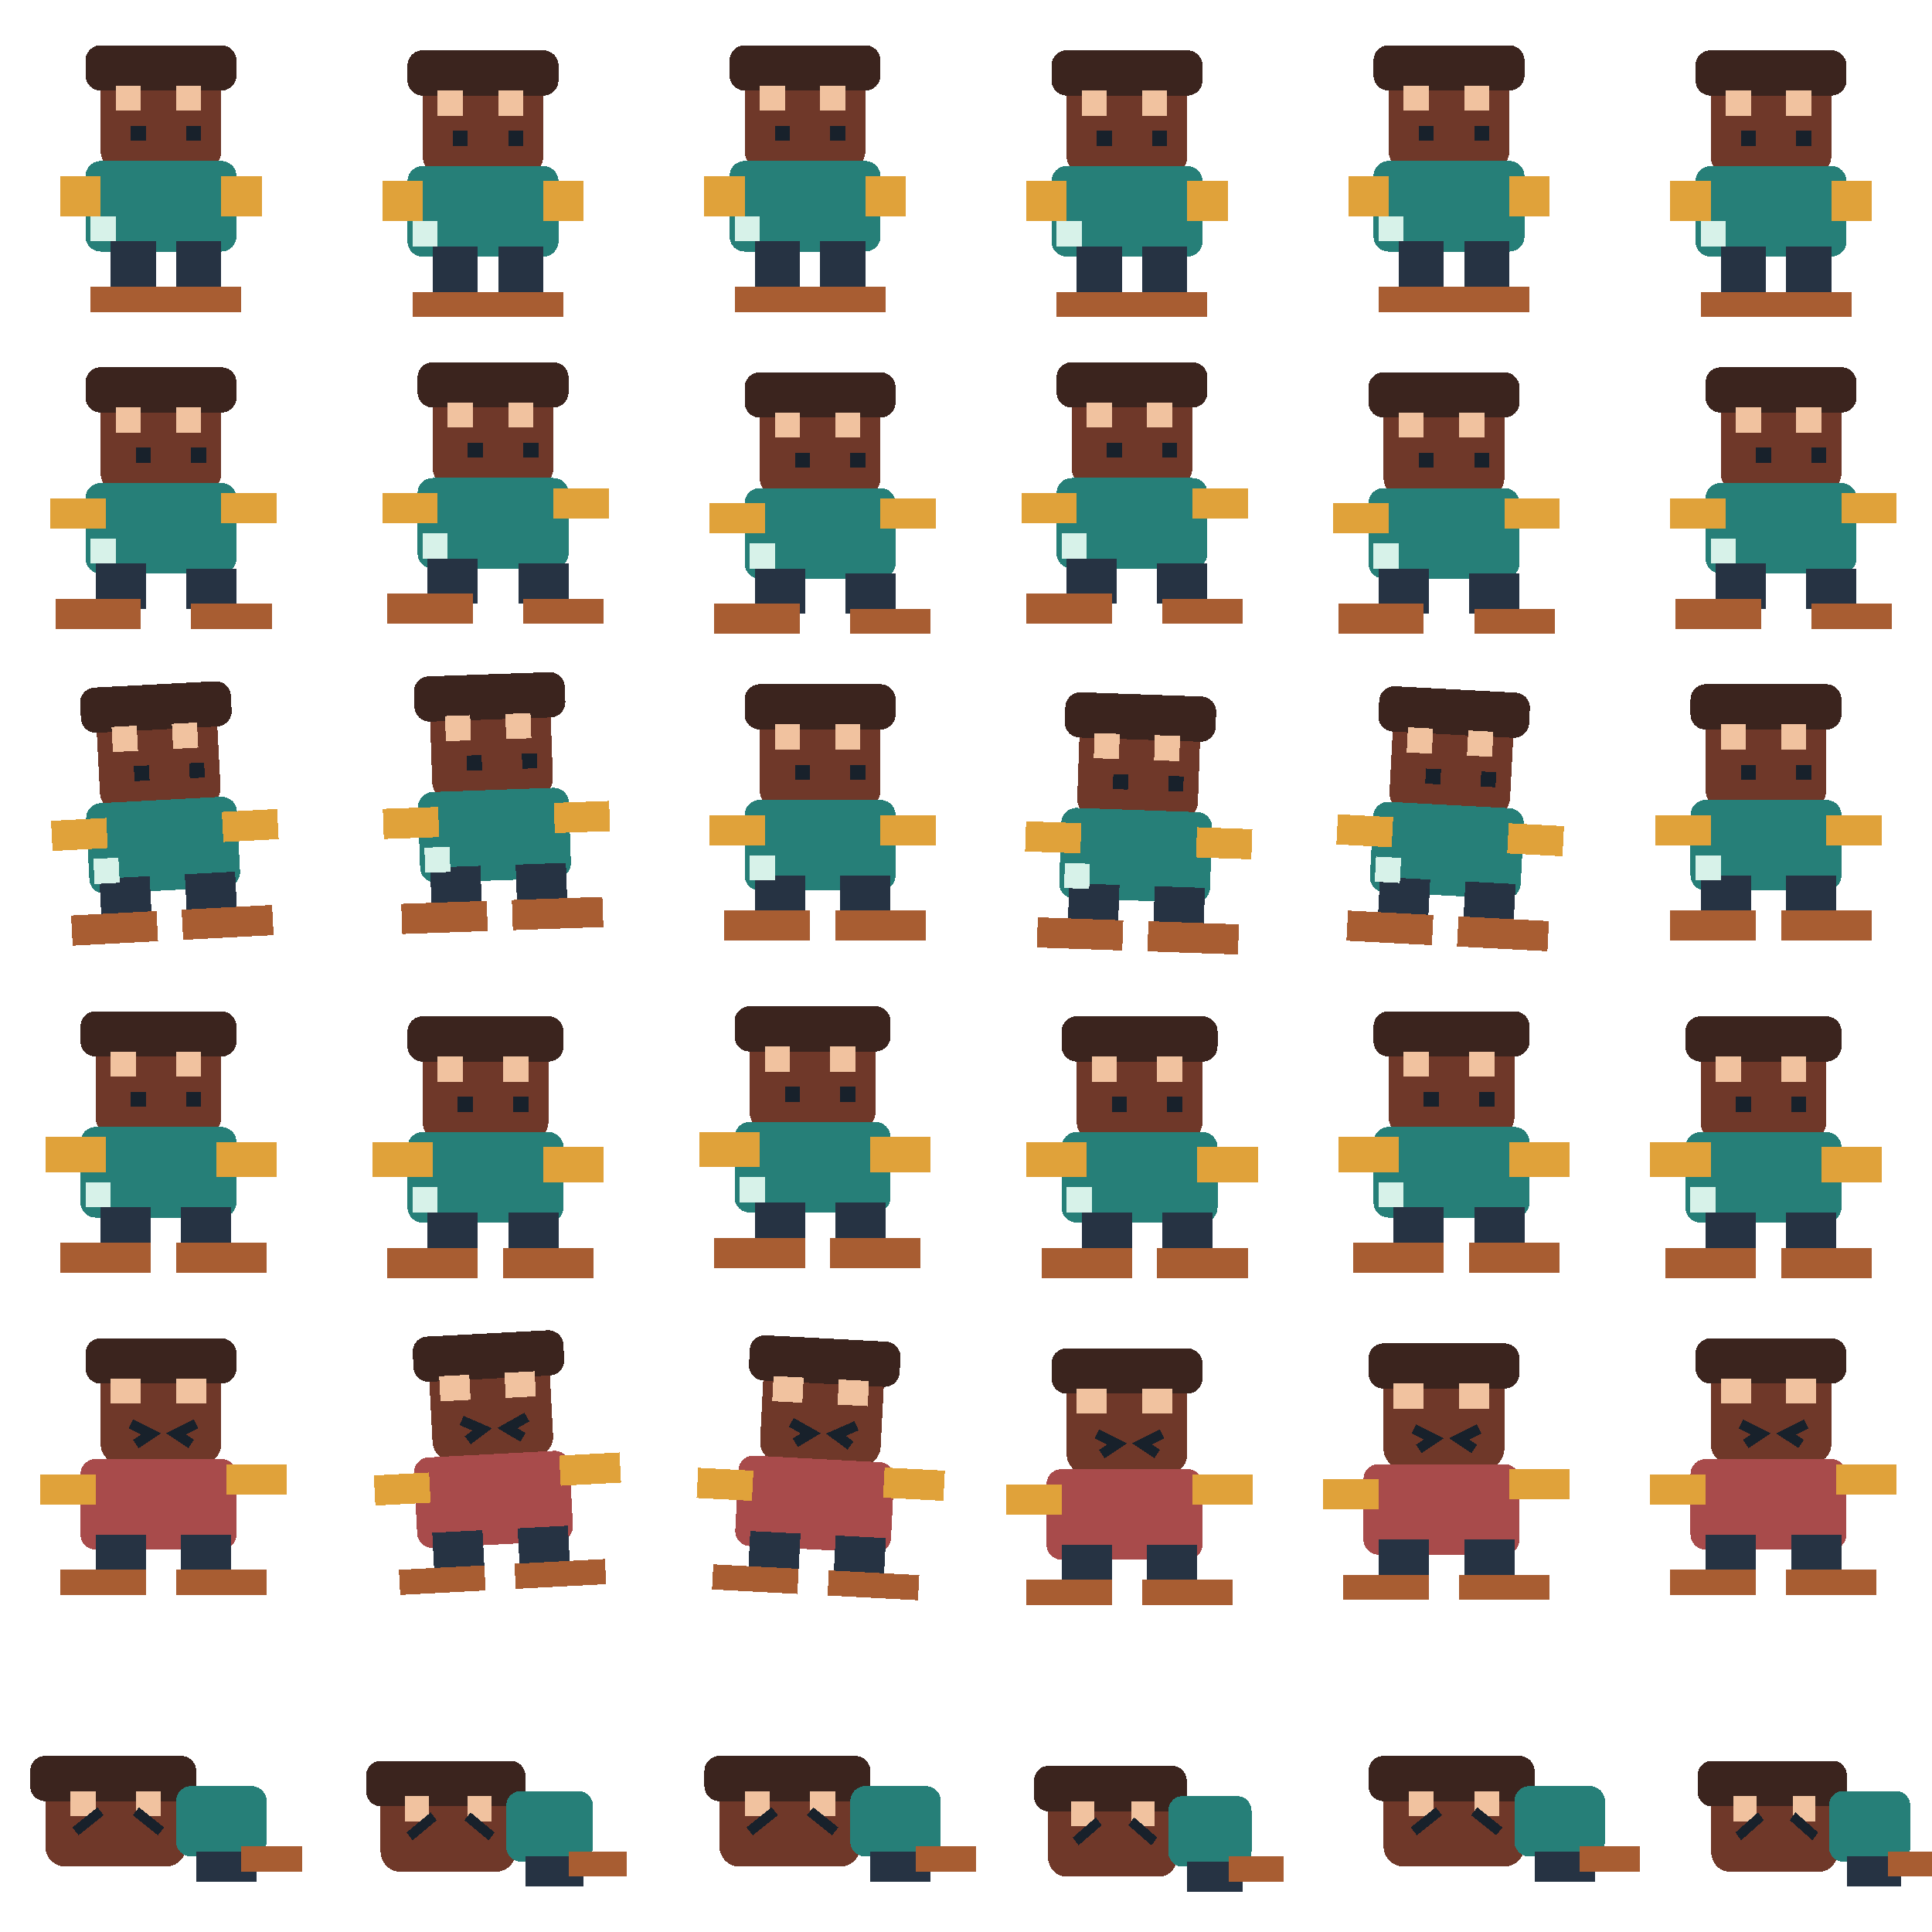
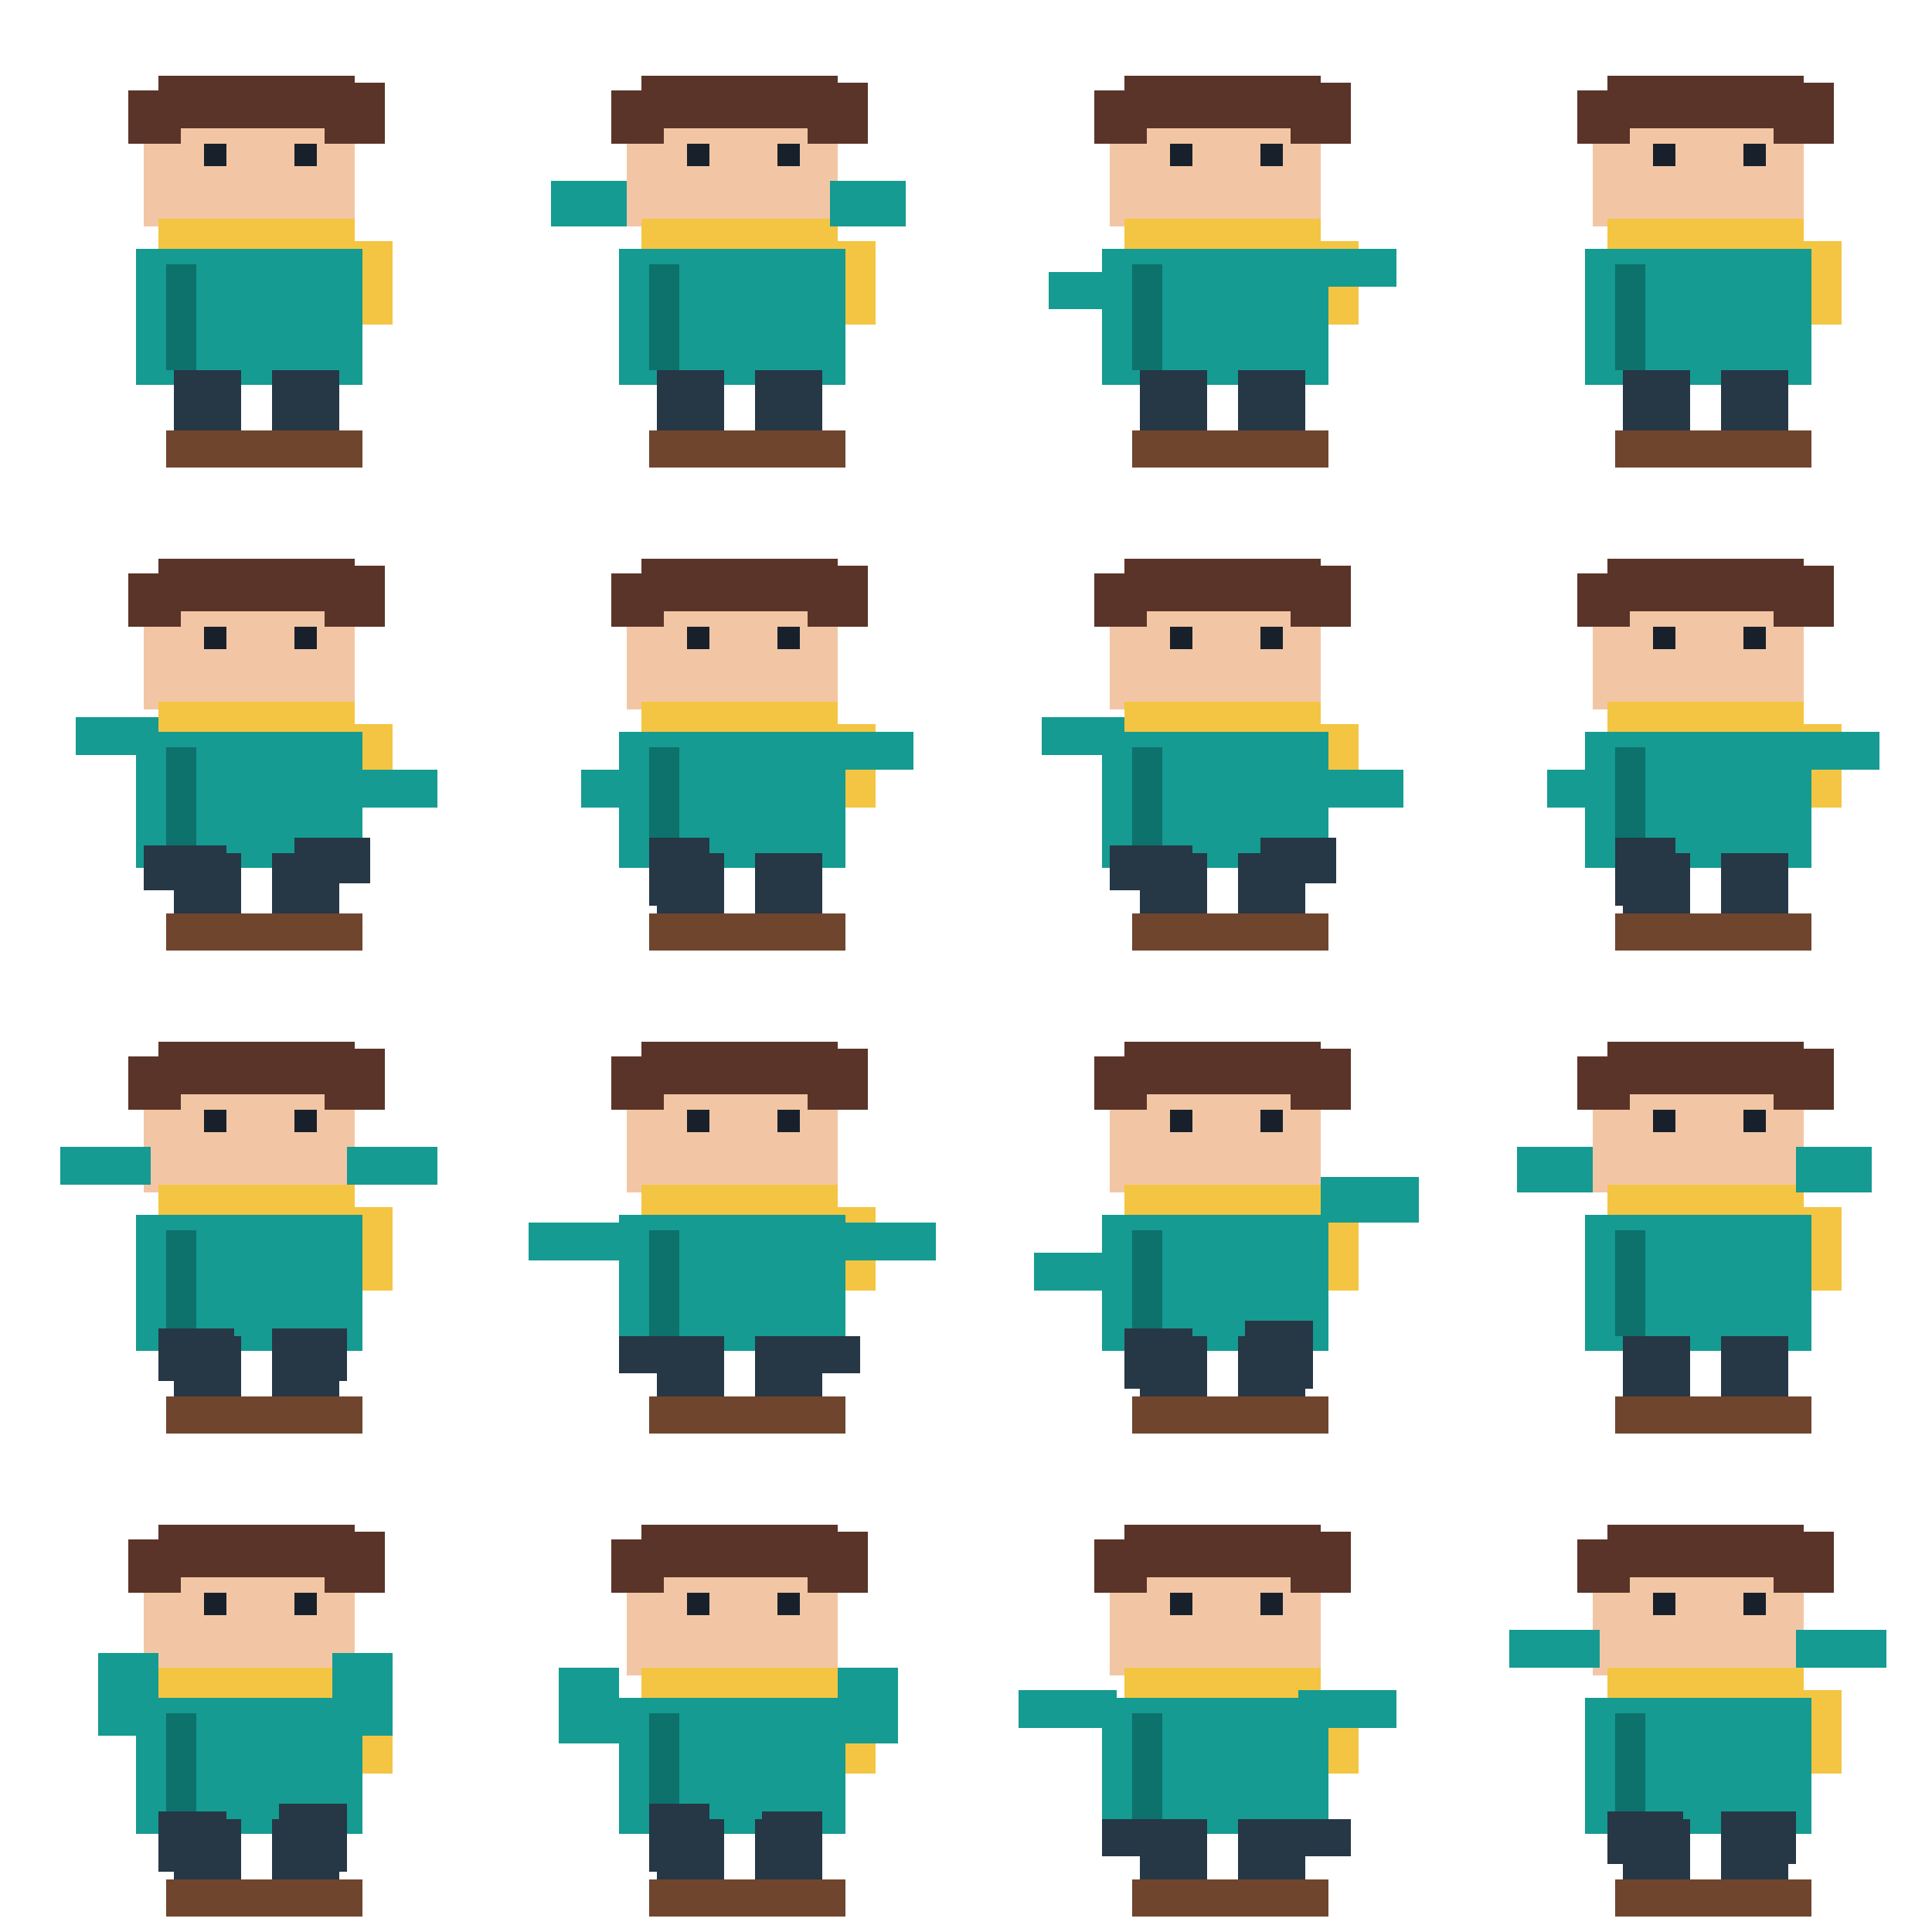
- <svg xmlns="http://www.w3.org/2000/svg" width="384" height="384" viewBox="0 0 384 384" shape-rendering="crispEdges">
+ <svg xmlns="http://www.w3.org/2000/svg" width="256" height="256" viewBox="0 0 256 256" shape-rendering="crispEdges">
  <defs>
-     <g id="idle">
-       <rect x="20" y="12" width="24" height="22" rx="4" fill="#6f3829" />
-       <rect x="17" y="9" width="30" height="9" rx="3" fill="#3b241e" />
-       <rect x="23" y="17" width="5" height="5" fill="#f1c29f" />
-       <rect x="35" y="17" width="5" height="5" fill="#f1c29f" />
-       <rect x="26" y="25" width="3" height="3" fill="#18212b" />
-       <rect x="37" y="25" width="3" height="3" fill="#18212b" />
-       <rect x="17" y="32" width="30" height="18" rx="3" fill="#267f78" />
-       <rect x="12" y="35" width="8" height="8" fill="#e0a23a" />
-       <rect x="44" y="35" width="8" height="8" fill="#e0a23a" />
-       <rect x="22" y="48" width="9" height="11" fill="#263343" />
-       <rect x="35" y="48" width="9" height="11" fill="#263343" />
-       <rect x="18" y="57" width="15" height="5" fill="#a85d32" />
-       <rect x="33" y="57" width="15" height="5" fill="#a85d32" />
-       <rect x="18" y="43" width="5" height="5" fill="#d7f2e9" />
+     <g id="a">
+       <rect x="22" y="10" width="22" height="19" fill="#5a3428" />
+       <rect x="19" y="14" width="28" height="16" fill="#f2c6a5" />
+       <rect x="21" y="10" width="26" height="7" fill="#5a3428" />
+       <rect x="17" y="12" width="7" height="7" fill="#5a3428" />
+       <rect x="43" y="11" width="8" height="8" fill="#5a3428" />
+       <rect x="27" y="19" width="3" height="3" fill="#18212b" />
+       <rect x="39" y="19" width="3" height="3" fill="#18212b" />
+       <rect x="21" y="29" width="26" height="5" fill="#f4c542" />
+       <rect x="43" y="32" width="9" height="11" fill="#f4c542" />
+       <rect x="18" y="33" width="30" height="18" fill="#159b91" />
+       <rect x="22" y="35" width="4" height="14" fill="#0d716c" />
+       <rect x="23" y="49" width="9" height="9" fill="#263746" />
+       <rect x="36" y="49" width="9" height="9" fill="#263746" />
+       <rect x="22" y="57" width="13" height="5" fill="#70452d" />
+       <rect x="35" y="57" width="13" height="5" fill="#70452d" />
    </g>
-     <g id="run">
-       <rect x="20" y="12" width="24" height="22" rx="4" fill="#6f3829" />
-       <rect x="17" y="9" width="30" height="9" rx="3" fill="#3b241e" />
-       <rect x="23" y="17" width="5" height="5" fill="#f1c29f" />
-       <rect x="35" y="17" width="5" height="5" fill="#f1c29f" />
-       <rect x="27" y="25" width="3" height="3" fill="#18212b" />
-       <rect x="38" y="25" width="3" height="3" fill="#18212b" />
-       <rect x="17" y="32" width="30" height="18" rx="3" fill="#267f78" />
-       <rect x="10" y="35" width="11" height="6" fill="#e0a23a" />
-       <rect x="44" y="34" width="11" height="6" fill="#e0a23a" />
-       <rect x="19" y="48" width="10" height="9" fill="#263343" />
-       <rect x="37" y="49" width="10" height="8" fill="#263343" />
-       <rect x="11" y="55" width="17" height="6" fill="#a85d32" />
-       <rect x="38" y="56" width="16" height="5" fill="#a85d32" />
-       <rect x="18" y="43" width="5" height="5" fill="#d7f2e9" />
+     <g id="b">
+       <use href="#a" />
+       <rect x="11" y="36" width="10" height="5" fill="#159b91" />
+       <rect x="47" y="33" width="10" height="5" fill="#159b91" />
    </g>
-     <g id="jump">
-       <rect x="20" y="11" width="24" height="22" rx="4" fill="#6f3829" />
-       <rect x="17" y="8" width="30" height="9" rx="3" fill="#3b241e" />
-       <rect x="23" y="16" width="5" height="5" fill="#f1c29f" />
-       <rect x="35" y="16" width="5" height="5" fill="#f1c29f" />
-       <rect x="27" y="24" width="3" height="3" fill="#18212b" />
-       <rect x="38" y="24" width="3" height="3" fill="#18212b" />
-       <rect x="17" y="31" width="30" height="18" rx="3" fill="#267f78" />
-       <rect x="10" y="34" width="11" height="6" fill="#e0a23a" />
-       <rect x="44" y="34" width="11" height="6" fill="#e0a23a" />
-       <rect x="19" y="46" width="10" height="9" fill="#263343" />
-       <rect x="36" y="46" width="10" height="9" fill="#263343" />
-       <rect x="13" y="53" width="17" height="6" fill="#a85d32" />
-       <rect x="35" y="53" width="18" height="6" fill="#a85d32" />
-       <rect x="18" y="42" width="5" height="5" fill="#d7f2e9" />
+     <g id="c">
+       <use href="#a" />
+       <rect x="10" y="31" width="11" height="5" fill="#159b91" />
+       <rect x="47" y="38" width="11" height="5" fill="#159b91" />
+       <rect x="19" y="48" width="11" height="6" fill="#263746" />
+       <rect x="39" y="47" width="10" height="6" fill="#263746" />
    </g>
-     <g id="fall">
-       <rect x="19" y="12" width="25" height="22" rx="4" fill="#6f3829" />
-       <rect x="16" y="9" width="31" height="9" rx="3" fill="#3b241e" />
-       <rect x="22" y="17" width="5" height="5" fill="#f1c29f" />
-       <rect x="35" y="17" width="5" height="5" fill="#f1c29f" />
-       <rect x="26" y="25" width="3" height="3" fill="#18212b" />
-       <rect x="37" y="25" width="3" height="3" fill="#18212b" />
-       <rect x="16" y="32" width="31" height="18" rx="3" fill="#267f78" />
-       <rect x="9" y="34" width="12" height="7" fill="#e0a23a" />
-       <rect x="43" y="35" width="12" height="7" fill="#e0a23a" />
-       <rect x="20" y="48" width="10" height="9" fill="#263343" />
-       <rect x="36" y="48" width="10" height="9" fill="#263343" />
-       <rect x="12" y="55" width="18" height="6" fill="#a85d32" />
-       <rect x="35" y="55" width="18" height="6" fill="#a85d32" />
-       <rect x="17" y="43" width="5" height="5" fill="#d7f2e9" />
+     <g id="d">
+       <use href="#a" />
+       <rect x="13" y="38" width="9" height="5" fill="#159b91" />
+       <rect x="46" y="33" width="11" height="5" fill="#159b91" />
+       <rect x="22" y="47" width="8" height="9" fill="#263746" />
+       <rect x="37" y="49" width="8" height="8" fill="#263746" />
    </g>
-     <g id="hurt">
-       <rect x="20" y="13" width="24" height="22" rx="4" fill="#6f3829" />
-       <rect x="17" y="10" width="30" height="9" rx="3" fill="#3b241e" />
-       <rect x="22" y="18" width="6" height="5" fill="#f1c29f" />
-       <rect x="35" y="18" width="6" height="5" fill="#f1c29f" />
-       <path d="M26 27l4 2-3 2M39 27l-4 2 3 2" fill="none" stroke="#18212b" stroke-width="2" />
-       <rect x="16" y="34" width="31" height="18" rx="3" fill="#a84b4b" />
-       <rect x="8" y="37" width="11" height="6" fill="#e0a23a" />
-       <rect x="45" y="35" width="12" height="6" fill="#e0a23a" />
-       <rect x="19" y="49" width="10" height="9" fill="#263343" />
-       <rect x="36" y="49" width="10" height="9" fill="#263343" />
-       <rect x="12" y="56" width="17" height="5" fill="#a85d32" />
-       <rect x="35" y="56" width="18" height="5" fill="#a85d32" />
+     <g id="e">
+       <use href="#a" />
+       <rect x="9" y="28" width="12" height="5" fill="#159b91" />
+       <rect x="45" y="28" width="12" height="5" fill="#159b91" />
+       <rect x="19" y="47" width="11" height="6" fill="#263746" />
+       <rect x="37" y="47" width="11" height="6" fill="#263746" />
    </g>
-     <g id="dead">
-       <rect x="9" y="31" width="28" height="18" rx="4" fill="#6f3829" />
-       <rect x="6" y="27" width="33" height="9" rx="3" fill="#3b241e" />
-       <rect x="14" y="34" width="5" height="5" fill="#f1c29f" />
-       <rect x="27" y="34" width="5" height="5" fill="#f1c29f" />
-       <path d="M15 42l5-4M27 38l5 4" stroke="#18212b" stroke-width="2" />
-       <rect x="35" y="33" width="18" height="14" rx="3" fill="#267f78" />
-       <rect x="39" y="46" width="12" height="6" fill="#263343" />
-       <rect x="48" y="45" width="12" height="5" fill="#a85d32" />
+     <g id="f">
+       <use href="#a" />
+       <rect x="8" y="38" width="12" height="5" fill="#159b91" />
+       <rect x="48" y="38" width="10" height="5" fill="#159b91" />
+       <rect x="21" y="48" width="9" height="8" fill="#263746" />
+       <rect x="37" y="48" width="9" height="8" fill="#263746" />
+     </g>
+     <g id="g">
+       <use href="#a" />
+       <rect x="8" y="24" width="12" height="5" fill="#159b91" />
+       <rect x="46" y="24" width="12" height="5" fill="#159b91" />
+       <rect x="21" y="48" width="10" height="7" fill="#263746" />
+       <rect x="36" y="48" width="10" height="7" fill="#263746" />
+     </g>
+     <g id="h">
+       <use href="#a" />
+       <rect x="6" y="34" width="14" height="5" fill="#159b91" />
+       <rect x="46" y="34" width="14" height="5" fill="#159b91" />
+       <rect x="18" y="49" width="13" height="5" fill="#263746" />
+       <rect x="37" y="49" width="13" height="5" fill="#263746" />
+     </g>
+     <g id="i">
+       <use href="#a" />
+       <rect x="14" y="39" width="8" height="5" fill="#159b91" />
+       <rect x="46" y="39" width="8" height="5" fill="#159b91" />
+       <rect x="21" y="47" width="13" height="7" fill="#263746" />
+       <rect x="34" y="47" width="13" height="7" fill="#263746" />
+     </g>
+     <g id="j">
+       <use href="#a" />
+       <rect x="47" y="28" width="13" height="6" fill="#159b91" />
+       <rect x="9" y="38" width="10" height="5" fill="#159b91" />
+       <rect x="21" y="48" width="9" height="8" fill="#263746" />
+       <rect x="37" y="47" width="9" height="9" fill="#263746" />
+     </g>
+     <g id="k">
+       <use href="#a" />
+       <rect x="9" y="24" width="10" height="6" fill="#159b91" />
+       <rect x="46" y="24" width="10" height="6" fill="#159b91" />
+     </g>
+     <g id="l">
+       <use href="#a" />
+       <rect x="13" y="27" width="8" height="11" fill="#159b91" />
+       <rect x="44" y="27" width="8" height="11" fill="#159b91" />
+       <rect x="21" y="48" width="9" height="8" fill="#263746" />
+       <rect x="37" y="47" width="9" height="9" fill="#263746" />
+     </g>
+     <g id="m">
+       <use href="#a" />
+       <rect x="10" y="29" width="8" height="10" fill="#159b91" />
+       <rect x="47" y="29" width="8" height="10" fill="#159b91" />
+       <rect x="22" y="47" width="8" height="9" fill="#263746" />
+       <rect x="37" y="48" width="8" height="8" fill="#263746" />
+     </g>
+     <g id="n">
+       <use href="#a" />
+       <rect x="7" y="32" width="13" height="5" fill="#159b91" />
+       <rect x="44" y="32" width="13" height="5" fill="#159b91" />
+       <rect x="18" y="49" width="14" height="5" fill="#263746" />
+       <rect x="37" y="49" width="14" height="5" fill="#263746" />
    </g>
  </defs>
-   <g transform="translate(0 0)">
-     <use href="#idle" />
-   </g>
-   <g transform="translate(64 1)">
-     <use href="#idle" />
-   </g>
-   <g transform="translate(128 0)">
-     <use href="#idle" />
-   </g>
-   <g transform="translate(192 1)">
-     <use href="#idle" />
-   </g>
-   <g transform="translate(256 0)">
-     <use href="#idle" />
-   </g>
-   <g transform="translate(320 1)">
-     <use href="#idle" />
-   </g>
-   <g transform="translate(0 64)">
-     <use href="#run" />
-   </g>
-   <g transform="translate(64 64)">
-     <use href="#run" transform="translate(2 -1)" />
-   </g>
-   <g transform="translate(128 64)">
-     <use href="#run" transform="translate(3 1)" />
-   </g>
-   <g transform="translate(192 64)">
-     <use href="#run" transform="translate(1 -1)" />
-   </g>
-   <g transform="translate(256 64)">
-     <use href="#run" transform="translate(-1 1)" />
-   </g>
-   <g transform="translate(320 64)">
-     <use href="#run" transform="translate(2 0)" />
-   </g>
-   <g transform="translate(0 128)">
-     <use href="#jump" transform="rotate(-3 32 32)" />
-   </g>
-   <g transform="translate(64 128)">
-     <use href="#jump" transform="translate(2 -2) rotate(-2 32 32)" />
-   </g>
-   <g transform="translate(128 128)">
-     <use href="#jump" transform="translate(3 0)" />
-   </g>
-   <g transform="translate(192 128)">
-     <use href="#jump" transform="translate(2 2) rotate(2 32 32)" />
-   </g>
-   <g transform="translate(256 128)">
-     <use href="#jump" transform="translate(0 1) rotate(3 32 32)" />
-   </g>
-   <g transform="translate(320 128)">
-     <use href="#jump" transform="translate(-1 0)" />
-   </g>
-   <g transform="translate(0 192)">
-     <use href="#fall" />
-   </g>
-   <g transform="translate(64 192)">
-     <use href="#fall" transform="translate(1 1)" />
-   </g>
-   <g transform="translate(128 192)">
-     <use href="#fall" transform="translate(2 -1)" />
-   </g>
-   <g transform="translate(192 192)">
-     <use href="#fall" transform="translate(3 1)" />
-   </g>
-   <g transform="translate(256 192)">
-     <use href="#fall" transform="translate(1 0)" />
-   </g>
-   <g transform="translate(320 192)">
-     <use href="#fall" transform="translate(-1 1)" />
-   </g>
-   <g transform="translate(0 256)">
-     <use href="#hurt" />
-   </g>
-   <g transform="translate(64 256)">
-     <use href="#hurt" transform="translate(2 -1) rotate(-3 32 32)" />
-   </g>
-   <g transform="translate(128 256)">
-     <use href="#hurt" transform="translate(3 0) rotate(3 32 32)" />
-   </g>
-   <g transform="translate(192 256)">
-     <use href="#hurt" transform="translate(0 2)" />
-   </g>
-   <g transform="translate(256 256)">
-     <use href="#hurt" transform="translate(-1 1)" />
-   </g>
-   <g transform="translate(320 256)">
-     <use href="#hurt" />
-   </g>
-   <g transform="translate(0 320)">
-     <use href="#dead" transform="translate(0 2)" />
-   </g>
-   <g transform="translate(64 320)">
-     <use href="#dead" transform="translate(3 3) scale(.96 1)" />
-   </g>
-   <g transform="translate(128 320)">
-     <use href="#dead" transform="translate(6 2)" />
-   </g>
-   <g transform="translate(192 320)">
-     <use href="#dead" transform="translate(8 4) scale(.92 1)" />
-   </g>
-   <g transform="translate(256 320)">
-     <use href="#dead" transform="translate(10 2)" />
-   </g>
-   <g transform="translate(320 320)">
-     <use href="#dead" transform="translate(12 3) scale(.9 1)" />
-   </g>
+   <use href="#a" transform="translate(0 0)" />
+   <use href="#k" transform="translate(64 0)" />
+   <use href="#b" transform="translate(128 0)" />
+   <use href="#a" transform="translate(192 0)" />
+   <use href="#c" transform="translate(0 64)" />
+   <use href="#d" transform="translate(64 64)" />
+   <use href="#c" transform="translate(128 64)" />
+   <use href="#d" transform="translate(192 64)" />
+   <use href="#g" transform="translate(0 128)" />
+   <use href="#h" transform="translate(64 128)" />
+   <use href="#j" transform="translate(128 128)" />
+   <use href="#k" transform="translate(192 128)" />
+   <use href="#l" transform="translate(0 192)" />
+   <use href="#m" transform="translate(64 192)" />
+   <use href="#n" transform="translate(128 192)" />
+   <use href="#g" transform="translate(192 192)" />
</svg>
